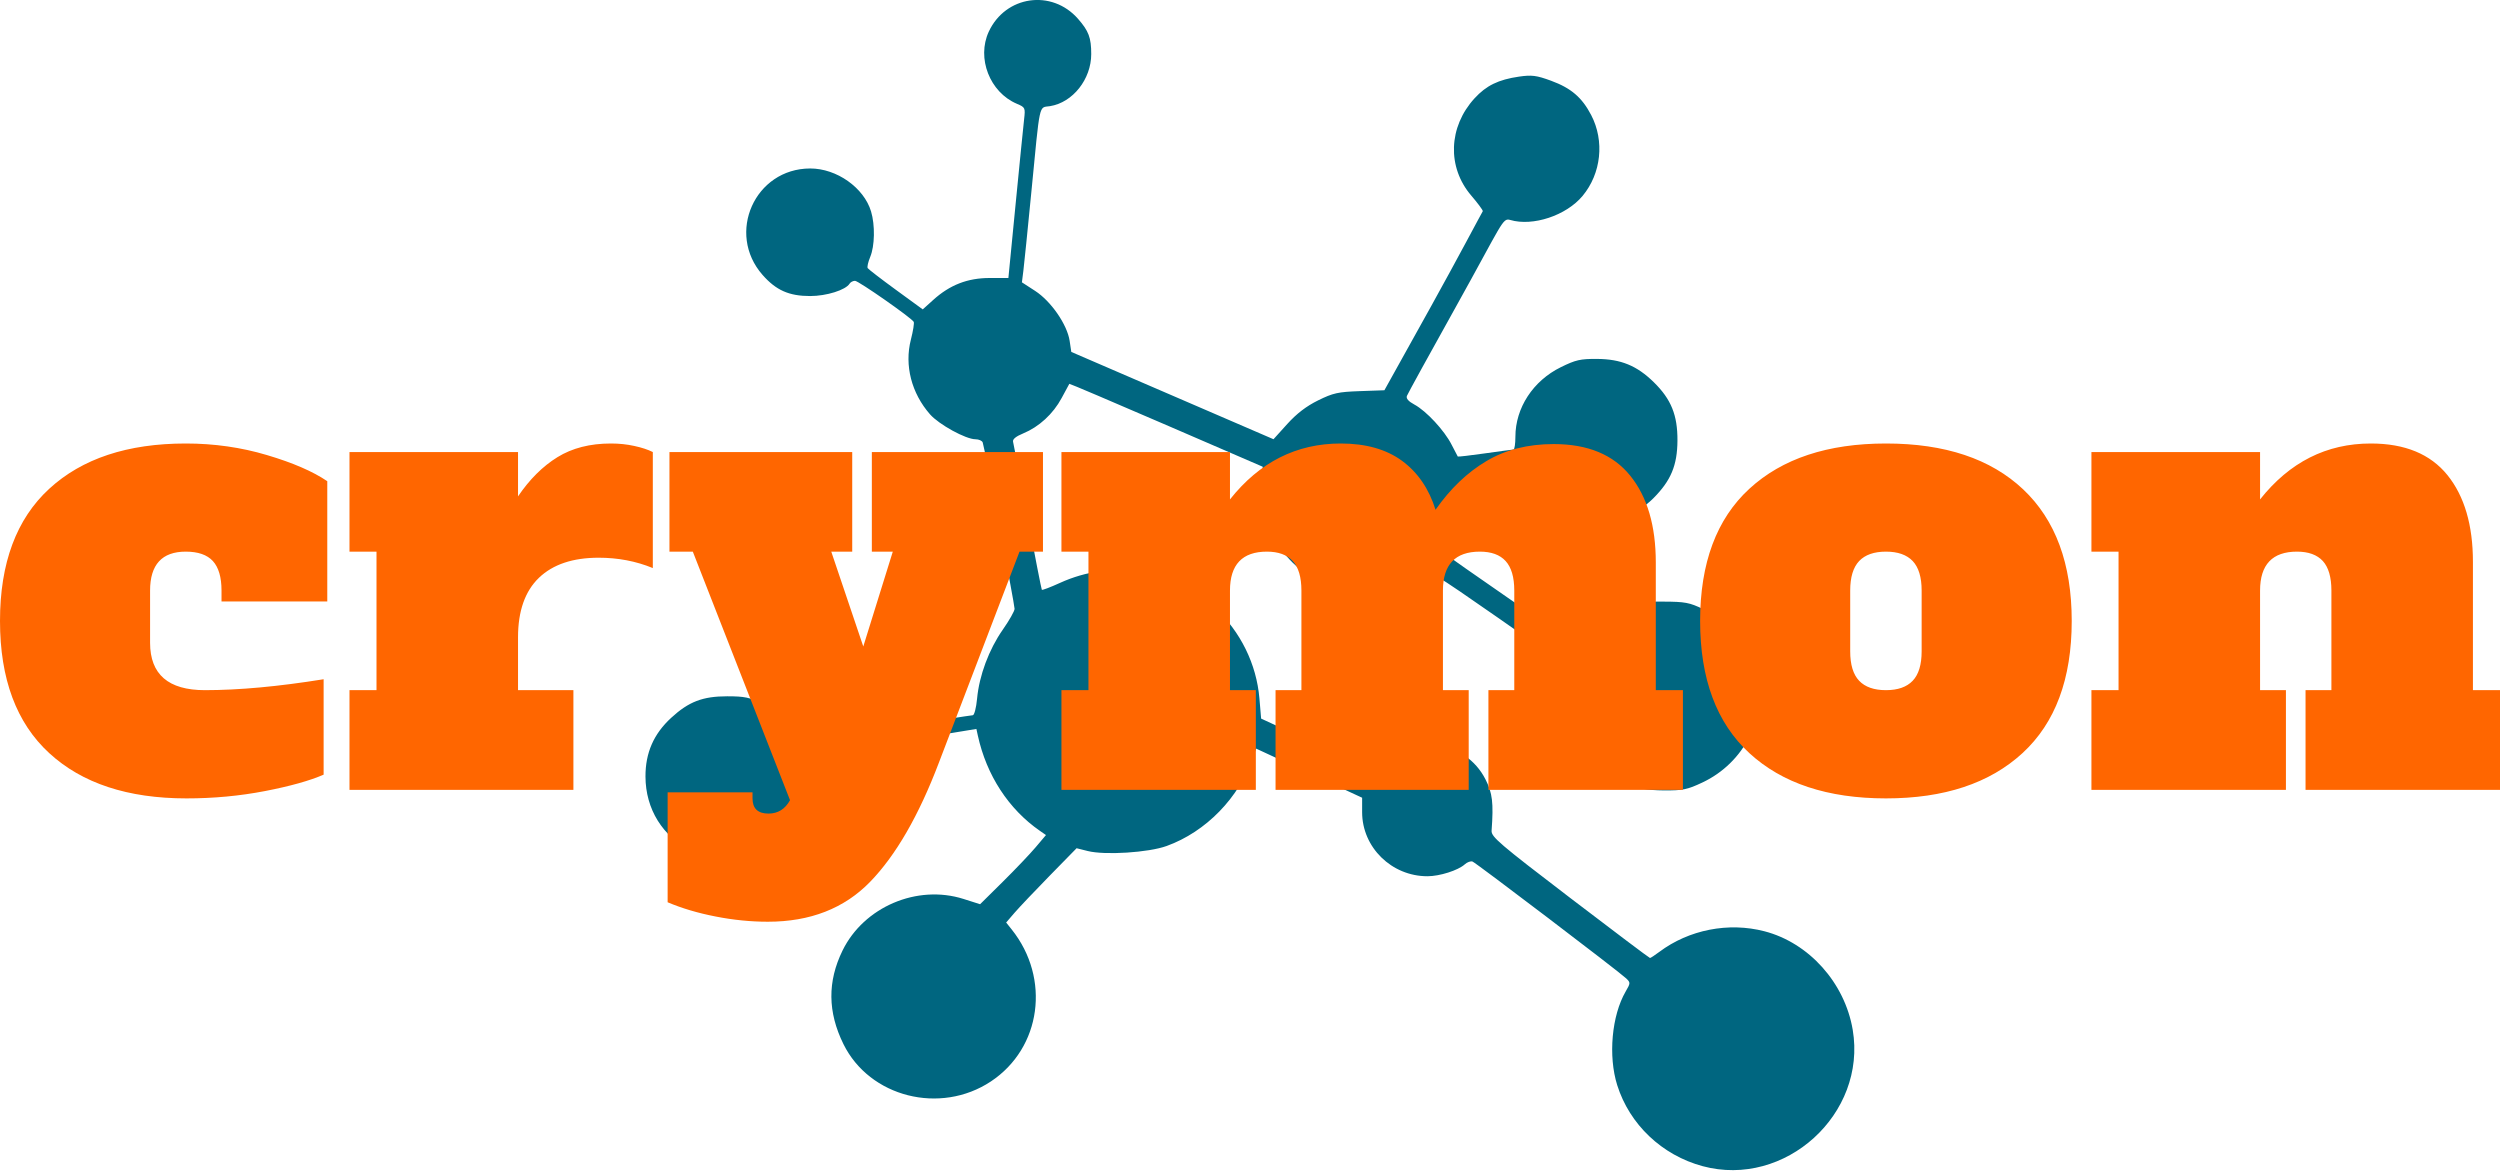
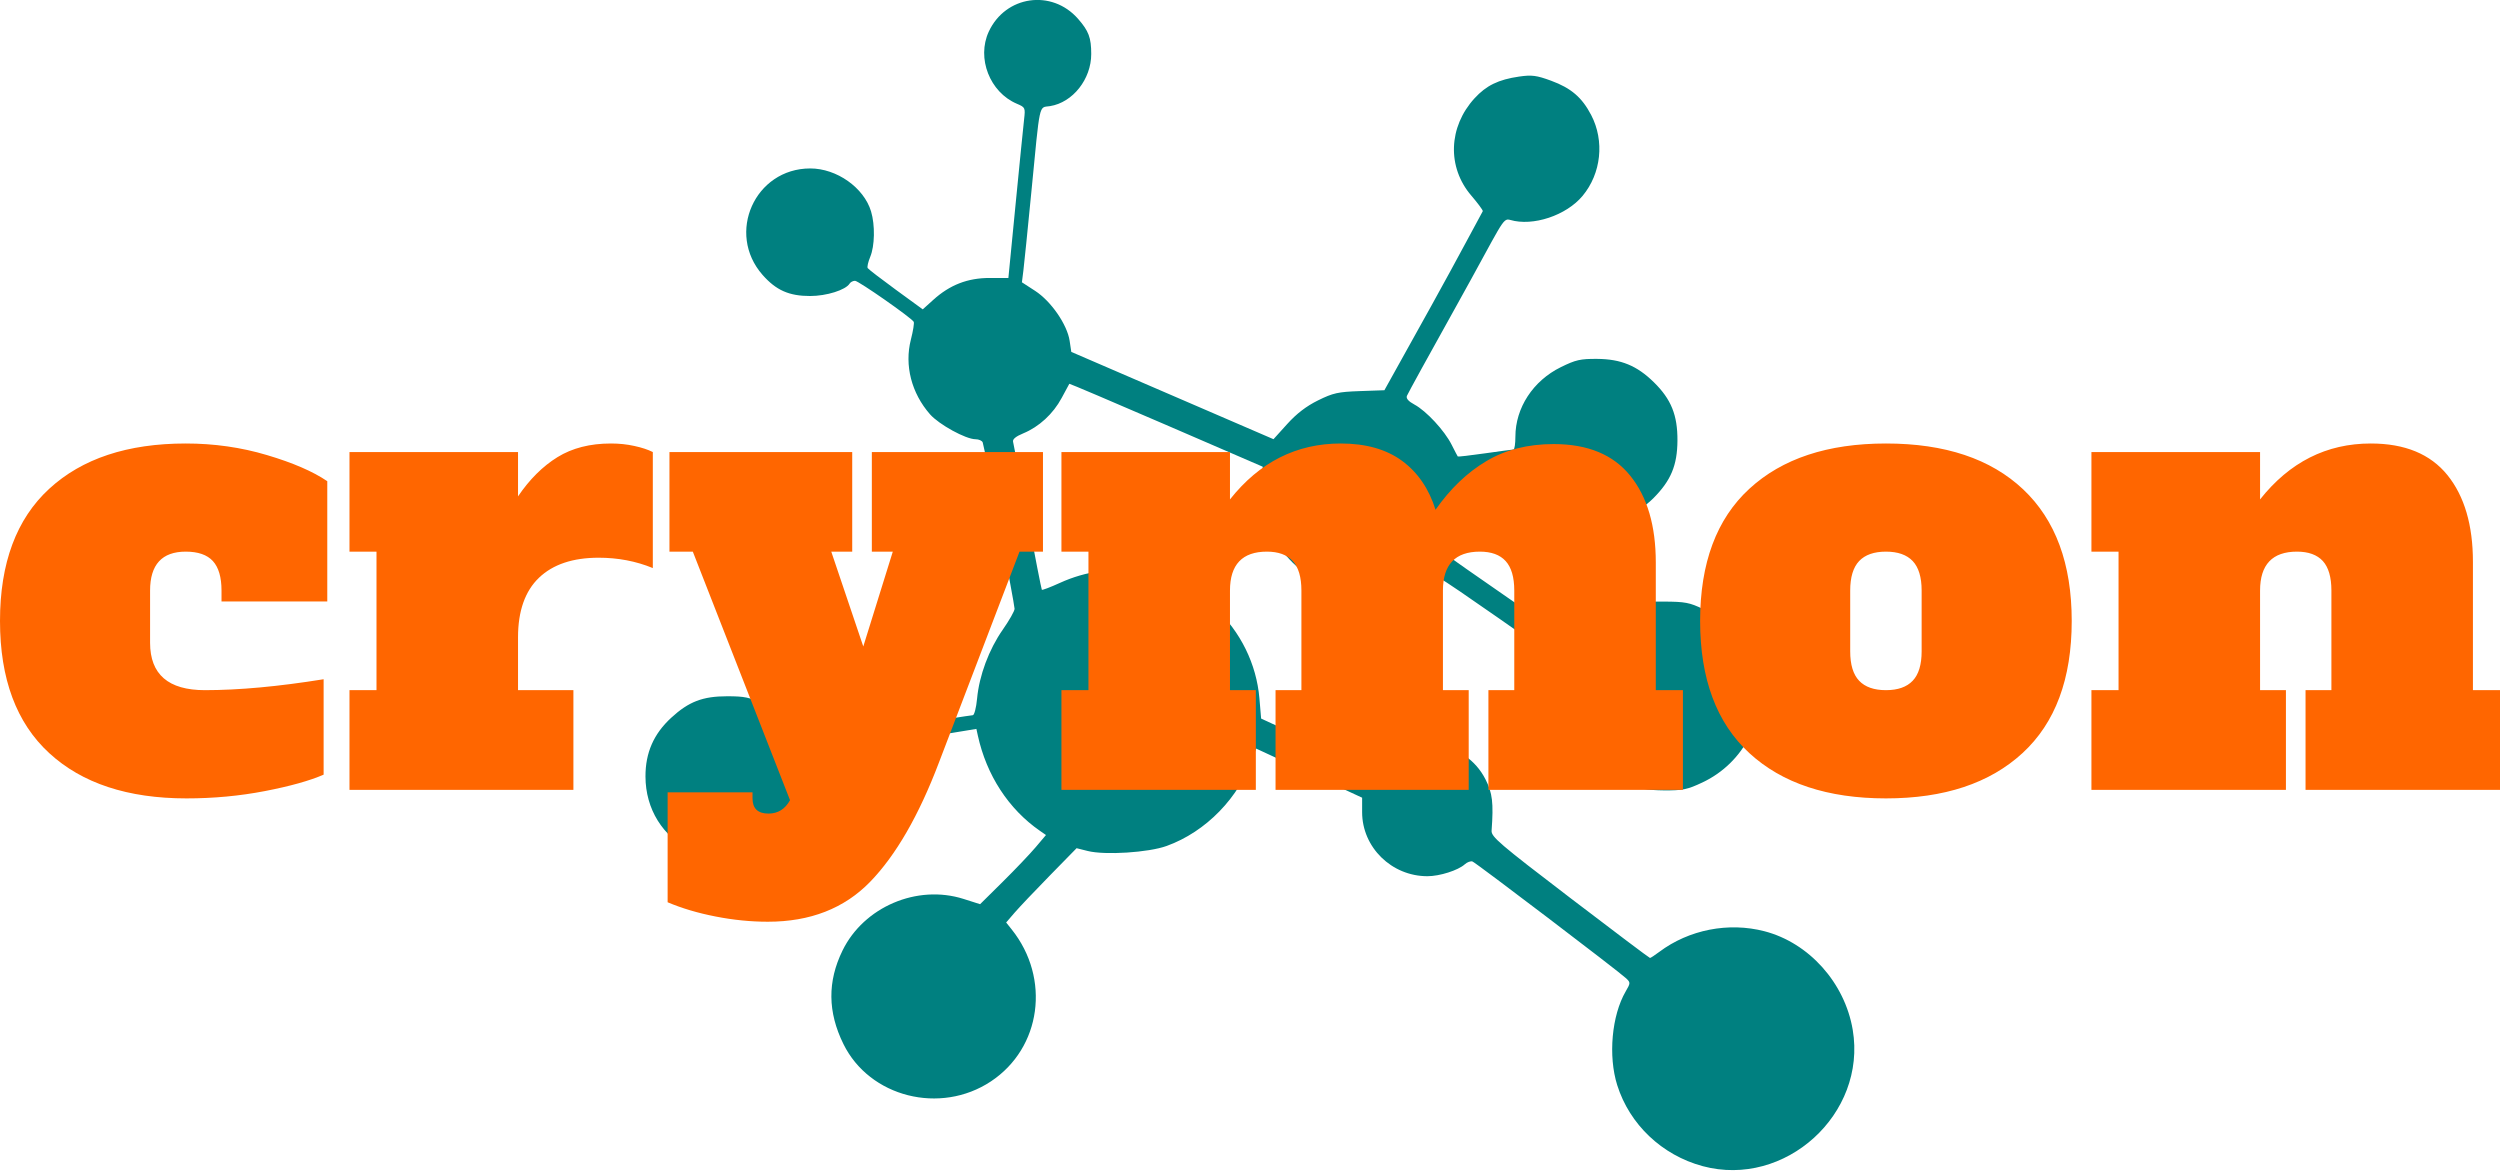
<svg xmlns="http://www.w3.org/2000/svg" width="256.38" height="120" preserveAspectRatio="xMidYMid" version="1.1" viewBox="61.959 5.6 256.38 120">
  <defs>
    <filter id="editing-jagged-46-1" x="0" y="0" width="1" height="1">
      <feTurbulence baseFrequency="0" result="turb" seed="1" />
      <feDisplacementMap in="SourceGraphic" in2="turb" />
    </filter>
  </defs>
-   <g transform="translate(1.2e-7 .0032768)">
-     <path d="m236.57 125.19c-4.172-1.124-7.494-4.274-8.763-8.31-0.939-2.986-0.563-7.145 0.869-9.607 0.501-0.862 0.503-0.91 0.045-1.345-0.742-0.705-15.371-11.829-15.749-11.976-0.186-0.072-0.545 0.057-0.799 0.287-0.681 0.616-2.573 1.218-3.829 1.218-3.675 0-6.696-2.963-6.696-6.567v-1.485l-10.872-5.038-0.295 0.853c-1.449 4.185-4.837 7.671-8.879 9.135-1.867 0.677-6.327 0.961-8.095 0.516l-1.141-0.287-2.753 2.812c-1.514 1.547-3.139 3.261-3.612 3.81l-0.859 0.997 0.564 0.706c4.016 5.027 3.044 12.159-2.126 15.59-5.195 3.448-12.446 1.612-15.125-3.83-1.618-3.286-1.648-6.414-0.092-9.593 2.189-4.474 7.647-6.802 12.404-5.291l1.703 0.541 2.312-2.287c1.272-1.258 2.792-2.853 3.378-3.546l1.066-1.26-0.627-0.434c-3.208-2.225-5.471-5.7-6.362-9.774l-0.147-0.674-8.458 1.388c-4.652 0.763-8.546 1.391-8.655 1.394-0.108 0.004-0.197 0.87-0.197 1.925 0 1.067-0.185 2.462-0.417 3.143-0.54 1.584-2.444 3.689-4.14 4.578-1.159 0.607-1.654 0.702-3.697 0.706-1.972 0.004-2.57-0.099-3.648-0.63-2.962-1.458-4.715-4.285-4.724-7.621-7e-3 -2.433 0.838-4.367 2.633-6.021 1.797-1.656 3.236-2.21 5.74-2.21 1.787 2.25e-4 2.321 0.112 3.617 0.759 1.531 0.764 3.103 2.241 3.641 3.421 0.209 0.458 0.443 0.602 0.84 0.512 0.82-0.185 16.766-2.749 17.094-2.749 0.156 0 0.353-0.758 0.441-1.7 0.222-2.378 1.214-5.039 2.636-7.074 0.666-0.953 1.211-1.915 1.211-2.137 0-0.465-3.085-16.569-3.269-17.063-0.067-0.18-0.401-0.328-0.743-0.328-0.989 0-3.74-1.508-4.659-2.555-1.905-2.17-2.639-5.026-1.966-7.653 0.23-0.898 0.362-1.724 0.292-1.836-0.27-0.437-5.663-4.204-6.019-4.204-0.207 0-0.458 0.13-0.556 0.289-0.404 0.654-2.369 1.272-4.045 1.272-2.162 0-3.493-0.59-4.878-2.163-3.759-4.27-0.794-10.907 4.878-10.92 2.717-6e-3 5.516 1.97 6.247 4.41 0.42 1.403 0.38 3.54-0.087 4.659-0.215 0.515-0.332 1.032-0.26 1.149 0.072 0.117 1.373 1.117 2.889 2.223l2.758 2.01 1.074-0.97c1.707-1.542 3.527-2.249 5.788-2.249h1.92l0.735-7.519c0.404-4.136 0.798-8.071 0.876-8.746 0.137-1.194 0.117-1.237-0.745-1.603-2.774-1.178-4.136-4.674-2.879-7.39 1.713-3.7 6.463-4.386 9.153-1.322 1.097 1.249 1.356 1.941 1.356 3.615 0 2.578-1.891 4.969-4.226 5.342-1.175 0.188-0.995-0.647-1.934 9.005-0.357 3.675-0.717 7.218-0.799 7.872l-0.15 1.19 1.358 0.88c1.63 1.056 3.287 3.456 3.537 5.123l0.17 1.135 20.735 8.952 1.411-1.56c0.971-1.073 1.957-1.828 3.16-2.421 1.542-0.76 2.048-0.872 4.276-0.951l2.527-0.089 4.817-8.666c2.649-4.767 5.205-9.612 5.27-9.691 0.064-0.079-0.627-0.964-1.179-1.608-2.491-2.905-2.351-7.037 0.337-9.974 1.2-1.311 2.449-1.92 4.564-2.226 1.304-0.189 1.79-0.126 3.29 0.425 2.047 0.753 3.164 1.71 4.108 3.521 1.385 2.657 1.031 5.985-0.882 8.287-1.672 2.012-5.103 3.152-7.424 2.467-0.802-0.237-0.769 0.296-5.583 8.93-2.672 4.792-4.926 8.892-5.009 9.11-0.103 0.268 0.149 0.559 0.775 0.896 1.216 0.655 3.078 2.664 3.806 4.108 0.319 0.633 0.605 1.18 0.635 1.216 0.03 0.036 1.283-0.109 2.785-0.323 1.502-0.213 2.818-0.39 2.927-0.393 0.108-0.003 0.197-0.593 0.197-1.312 0-2.956 1.811-5.732 4.654-7.131 1.53-0.753 2.011-0.863 3.727-0.85 2.448 0.018 4.085 0.693 5.821 2.397 1.773 1.741 2.431 3.369 2.417 5.973-0.015 2.546-0.668 4.111-2.475 5.924-3.762 3.775-10.701 2.764-13.115-1.912-0.451-0.874-0.581-0.954-1.354-0.835-0.47 0.072-1.798 0.275-2.951 0.45-1.837 0.279-2.09 0.382-2.043 0.835 0.124 1.189-0.519 3.951-1.262 5.423-0.438 0.869-0.7 1.667-0.581 1.775 0.246 0.223 12.88 8.976 13.388 9.275 0.213 0.126 0.802-0.321 1.658-1.257 0.874-0.957 1.923-1.745 3.071-2.31 1.606-0.79 1.94-0.857 4.238-0.849 2.205 0.008 2.676 0.097 4.061 0.768 1.99 0.963 3.754 2.724 4.738 4.729 0.696 1.419 0.77 1.82 0.77 4.189-5e-5 2.341-0.079 2.78-0.736 4.119-1.014 2.065-2.726 3.742-4.84 4.74-1.564 0.738-2.013 0.83-3.99 0.816-3.115-0.023-4.865-0.736-6.967-2.837-1.165-1.165-1.756-2.019-2.193-3.168-0.589-1.548-0.822-4.053-0.535-5.759 0.128-0.761-0.05-0.905-7.179-5.87-6.725-4.683-7.354-5.062-7.862-4.745-4.762 2.977-10.089 2.469-13.611-1.296-1.99-2.127-2.653-3.82-2.715-6.932l-0.051-2.589-9.896-4.278c-5.443-2.353-9.912-4.254-9.932-4.224-0.02 0.03-0.374 0.686-0.788 1.458-0.872 1.628-2.318 2.958-3.942 3.628-0.762 0.314-1.108 0.602-1.039 0.864 0.057 0.216 0.727 3.695 1.488 7.731 0.761 4.036 1.418 7.385 1.461 7.443 0.043 0.058 0.875-0.258 1.849-0.702 5.406-2.465 11.561-1.48 15.895 2.543 2.633 2.444 4.273 5.78 4.57 9.296l0.175 2.071 11.526 5.337 0.753-0.753c3.202-3.202 8.684-2.366 10.723 1.636 0.724 1.421 0.842 2.406 0.633 5.275-0.046 0.628 0.78 1.335 8.038 6.879 4.449 3.398 8.142 6.179 8.207 6.179 0.065 0 0.493-0.281 0.952-0.625 3.04-2.279 7.104-3.076 10.788-2.116 4.567 1.19 8.236 5.287 9.049 10.105 1.457 8.639-6.936 16.261-15.396 13.983z" fill="#006680" stroke-width=".262" />
-     <path transform="matrix(.98598 0 0 .97366 15.415 10.837)" d="m66.596 78.71q-9.15 0-14.27-4.77t-5.12-13.92 5.12-13.92 14.2-4.77q4.42 0 8.45 1.22 4.03 1.21 6.27 2.75v12.67h-11v-1.15q0-2.11-0.9-3.11-0.9-0.99-2.82-0.99-3.71 0-3.71 4.1v5.5q0 4.99 5.7 4.99 5.31 0 12.35-1.15v10.05q-2.18 0.96-6.11 1.73-3.94 0.77-8.16 0.77zm44.16-37.38q1.28 0 2.43 0.26 1.15 0.25 1.92 0.64v12.22q-2.62-1.09-5.63-1.09-4.03 0-6.21 2.11-2.18 2.12-2.18 6.28v5.56h5.76v10.5h-23.29v-10.5h2.81v-14.59h-2.81v-10.49h17.53v4.67q1.8-2.69 4.1-4.13t5.57-1.44zm27.13 0.9h17.8v10.49h-2.44l-8.38 22.21q-3.14 8.38-7.17 12.58-4.03 4.19-10.62 4.19-2.69 0-5.44-0.55-2.75-0.54-4.99-1.5v-11.58h8.83v0.64q0 1.6 1.66 1.6 1.47 0 2.24-1.41l-10.11-26.18h-2.43v-10.49h19.01v10.49h-2.18l3.33 9.99 3.07-9.99h-2.18zm81.54 25.08h2.82v10.5h-20.23v-10.5h2.69v-10.49q0-2.11-0.9-3.11-0.89-0.99-2.68-0.99-3.84 0-3.84 4.1v10.49h2.68v10.5h-20.09v-10.5h2.69v-10.49q0-2.11-0.9-3.11-0.9-0.99-2.69-0.99-3.84 0-3.84 4.1v10.49h2.69v10.5h-20.22v-10.5h2.81v-14.59h-2.81v-10.49h17.53v4.99q4.61-5.89 11.52-5.89 3.91 0 6.37 1.82 2.46 1.83 3.49 5.16 2.3-3.33 5.28-5.12 2.97-1.8 7.01-1.8 5.31 0 7.96 3.33 2.66 3.33 2.66 9.15zm23.94 11.4q-9.09 0-14.21-4.77t-5.12-13.92 5.12-13.92 14.21-4.77q9.21 0 14.27 4.83 5.05 4.83 5.05 13.86 0 9.15-5.12 13.92t-14.2 4.77zm0-11.4q1.85 0 2.78-0.99t0.93-3.1v-6.4q0-2.11-0.93-3.11-0.93-0.99-2.78-0.99-1.86 0-2.79 0.99-0.93 1-0.93 3.11v6.4q0 2.11 0.93 3.1t2.79 0.99zm61.05 0h2.82v10.5h-20.23v-10.5h2.69v-10.49q0-2.11-0.89-3.11-0.9-0.99-2.69-0.99-3.84 0-3.84 4.1v10.49h2.69v10.5h-20.23v-10.5h2.82v-14.59h-2.82v-10.49h17.54v4.99q4.61-5.89 11.52-5.89 5.31 0 7.97 3.33 2.65 3.33 2.65 9.15z" fill="#f60" filter="url(#editing-jagged-46-1)" />
+   <g transform="translate(-.00017188 .0001403)">
+     <path d="m236.57 125.19c-4.172-1.124-7.494-4.274-8.763-8.31-0.939-2.986-0.563-7.145 0.869-9.607 0.501-0.862 0.503-0.91 0.045-1.345-0.742-0.705-15.371-11.829-15.749-11.976-0.186-0.072-0.545 0.057-0.799 0.287-0.681 0.616-2.573 1.218-3.829 1.218-3.675 0-6.696-2.963-6.696-6.567v-1.485l-10.872-5.038-0.295 0.853c-1.449 4.185-4.837 7.671-8.879 9.135-1.867 0.677-6.327 0.961-8.095 0.516l-1.141-0.287-2.753 2.812c-1.514 1.547-3.139 3.261-3.612 3.81l-0.859 0.997 0.564 0.706c4.016 5.027 3.044 12.159-2.126 15.59-5.195 3.448-12.446 1.612-15.125-3.83-1.618-3.286-1.648-6.414-0.092-9.593 2.189-4.474 7.647-6.802 12.404-5.291l1.703 0.541 2.312-2.287c1.272-1.258 2.792-2.853 3.378-3.546l1.066-1.26-0.627-0.434c-3.208-2.225-5.471-5.7-6.362-9.774l-0.147-0.674-8.458 1.388c-4.652 0.763-8.546 1.391-8.655 1.394-0.108 0.004-0.197 0.87-0.197 1.925 0 1.067-0.185 2.462-0.417 3.143-0.54 1.584-2.444 3.689-4.14 4.578-1.159 0.607-1.654 0.702-3.697 0.706-1.972 0.004-2.57-0.099-3.648-0.63-2.962-1.458-4.715-4.285-4.724-7.621-7e-3 -2.433 0.838-4.367 2.633-6.021 1.797-1.656 3.236-2.21 5.74-2.21 1.787 2.25e-4 2.321 0.112 3.617 0.759 1.531 0.764 3.103 2.241 3.641 3.421 0.209 0.458 0.443 0.602 0.84 0.512 0.82-0.185 16.766-2.749 17.094-2.749 0.156 0 0.353-0.758 0.441-1.7 0.222-2.378 1.214-5.039 2.636-7.074 0.666-0.953 1.211-1.915 1.211-2.137 0-0.465-3.085-16.569-3.269-17.063-0.067-0.18-0.401-0.328-0.743-0.328-0.989 0-3.74-1.508-4.659-2.555-1.905-2.17-2.639-5.026-1.966-7.653 0.23-0.898 0.362-1.724 0.292-1.836-0.27-0.437-5.663-4.204-6.019-4.204-0.207 0-0.458 0.13-0.556 0.289-0.404 0.654-2.369 1.272-4.045 1.272-2.162 0-3.493-0.59-4.878-2.163-3.759-4.27-0.794-10.907 4.878-10.92 2.717-6e-3 5.516 1.97 6.247 4.41 0.42 1.403 0.38 3.54-0.087 4.659-0.215 0.515-0.332 1.032-0.26 1.149 0.072 0.117 1.373 1.117 2.889 2.223l2.758 2.01 1.074-0.97c1.707-1.542 3.527-2.249 5.788-2.249h1.92l0.735-7.519c0.404-4.136 0.798-8.071 0.876-8.746 0.137-1.194 0.117-1.237-0.745-1.603-2.774-1.178-4.136-4.674-2.879-7.39 1.713-3.7 6.463-4.386 9.153-1.322 1.097 1.249 1.356 1.941 1.356 3.615 0 2.578-1.891 4.969-4.226 5.342-1.175 0.188-0.995-0.647-1.934 9.005-0.357 3.675-0.717 7.218-0.799 7.872l-0.15 1.19 1.358 0.88c1.63 1.056 3.287 3.456 3.537 5.123l0.17 1.135 20.735 8.952 1.411-1.56c0.971-1.073 1.957-1.828 3.16-2.421 1.542-0.76 2.048-0.872 4.276-0.951l2.527-0.089 4.817-8.666c2.649-4.767 5.205-9.612 5.27-9.691 0.064-0.079-0.627-0.964-1.179-1.608-2.491-2.905-2.351-7.037 0.337-9.974 1.2-1.311 2.449-1.92 4.564-2.226 1.304-0.189 1.79-0.126 3.29 0.425 2.047 0.753 3.164 1.71 4.108 3.521 1.385 2.657 1.031 5.985-0.882 8.287-1.672 2.012-5.103 3.152-7.424 2.467-0.802-0.237-0.769 0.296-5.583 8.93-2.672 4.792-4.926 8.892-5.009 9.11-0.103 0.268 0.149 0.559 0.775 0.896 1.216 0.655 3.078 2.664 3.806 4.108 0.319 0.633 0.605 1.18 0.635 1.216 0.03 0.036 1.283-0.109 2.785-0.323 1.502-0.213 2.818-0.39 2.927-0.393 0.108-0.003 0.197-0.593 0.197-1.312 0-2.956 1.811-5.732 4.654-7.131 1.53-0.753 2.011-0.863 3.727-0.85 2.448 0.018 4.085 0.693 5.821 2.397 1.773 1.741 2.431 3.369 2.417 5.973-0.015 2.546-0.668 4.111-2.475 5.924-3.762 3.775-10.701 2.764-13.115-1.912-0.451-0.874-0.581-0.954-1.354-0.835-0.47 0.072-1.798 0.275-2.951 0.45-1.837 0.279-2.09 0.382-2.043 0.835 0.124 1.189-0.519 3.951-1.262 5.423-0.438 0.869-0.7 1.667-0.581 1.775 0.246 0.223 12.88 8.976 13.388 9.275 0.213 0.126 0.802-0.321 1.658-1.257 0.874-0.957 1.923-1.745 3.071-2.31 1.606-0.79 1.94-0.857 4.238-0.849 2.205 0.008 2.676 0.097 4.061 0.768 1.99 0.963 3.754 2.724 4.738 4.729 0.696 1.419 0.77 1.82 0.77 4.189-5e-5 2.341-0.079 2.78-0.736 4.119-1.014 2.065-2.726 3.742-4.84 4.74-1.564 0.738-2.013 0.83-3.99 0.816-3.115-0.023-4.865-0.736-6.967-2.837-1.165-1.165-1.756-2.019-2.193-3.168-0.589-1.548-0.822-4.053-0.535-5.759 0.128-0.761-0.05-0.905-7.179-5.87-6.725-4.683-7.354-5.062-7.862-4.745-4.762 2.977-10.089 2.469-13.611-1.296-1.99-2.127-2.653-3.82-2.715-6.932l-0.051-2.589-9.896-4.278c-5.443-2.353-9.912-4.254-9.932-4.224-0.02 0.03-0.374 0.686-0.788 1.458-0.872 1.628-2.318 2.958-3.942 3.628-0.762 0.314-1.108 0.602-1.039 0.864 0.057 0.216 0.727 3.695 1.488 7.731 0.761 4.036 1.418 7.385 1.461 7.443 0.043 0.058 0.875-0.258 1.849-0.702 5.406-2.465 11.561-1.48 15.895 2.543 2.633 2.444 4.273 5.78 4.57 9.296l0.175 2.071 11.526 5.337 0.753-0.753c3.202-3.202 8.684-2.366 10.723 1.636 0.724 1.421 0.842 2.406 0.633 5.275-0.046 0.628 0.78 1.335 8.038 6.879 4.449 3.398 8.142 6.179 8.207 6.179 0.065 0 0.493-0.281 0.952-0.625 3.04-2.279 7.104-3.076 10.788-2.116 4.567 1.19 8.236 5.287 9.049 10.105 1.457 8.639-6.936 16.261-15.396 13.983z" fill="#008080" stroke-width=".262" />
+     <path transform="matrix(.98598 0 0 .97366 15.415 10.84)" d="m66.596 78.71q-9.15 0-14.27-4.77t-5.12-13.92 5.12-13.92 14.2-4.77q4.42 0 8.45 1.22 4.03 1.21 6.27 2.75v12.67h-11v-1.15q0-2.11-0.9-3.11-0.9-0.99-2.82-0.99-3.71 0-3.71 4.1v5.5q0 4.99 5.7 4.99 5.31 0 12.35-1.15v10.05q-2.18 0.96-6.11 1.73-3.94 0.77-8.16 0.77zm44.16-37.38q1.28 0 2.43 0.26 1.15 0.25 1.92 0.64v12.22q-2.62-1.09-5.63-1.09-4.03 0-6.21 2.11-2.18 2.12-2.18 6.28v5.56h5.76v10.5h-23.29v-10.5h2.81v-14.59h-2.81v-10.49h17.53v4.67q1.8-2.69 4.1-4.13t5.57-1.44zm27.13 0.9h17.8v10.49h-2.44l-8.38 22.21q-3.14 8.38-7.17 12.58-4.03 4.19-10.62 4.19-2.69 0-5.44-0.55-2.75-0.54-4.99-1.5v-11.58h8.83v0.64q0 1.6 1.66 1.6 1.47 0 2.24-1.41l-10.11-26.18h-2.43v-10.49h19.01v10.49h-2.18l3.33 9.99 3.07-9.99h-2.18zm81.54 25.08h2.82v10.5h-20.23v-10.5h2.69v-10.49q0-2.11-0.9-3.11-0.89-0.99-2.68-0.99-3.84 0-3.84 4.1v10.49h2.68v10.5h-20.09v-10.5h2.69v-10.49q0-2.11-0.9-3.11-0.9-0.99-2.69-0.99-3.84 0-3.84 4.1v10.49h2.69v10.5h-20.22v-10.5h2.81v-14.59h-2.81v-10.49h17.53v4.99q4.61-5.89 11.52-5.89 3.91 0 6.37 1.82 2.46 1.83 3.49 5.16 2.3-3.33 5.28-5.12 2.97-1.8 7.01-1.8 5.31 0 7.96 3.33 2.66 3.33 2.66 9.15zm23.94 11.4q-9.09 0-14.21-4.77t-5.12-13.92 5.12-13.92 14.21-4.77q9.21 0 14.27 4.83 5.05 4.83 5.05 13.86 0 9.15-5.12 13.92t-14.2 4.77zm0-11.4q1.85 0 2.78-0.99t0.93-3.1v-6.4q0-2.11-0.93-3.11-0.93-0.99-2.78-0.99-1.86 0-2.79 0.99-0.93 1-0.93 3.11v6.4q0 2.11 0.93 3.1t2.79 0.99zm61.05 0h2.82v10.5h-20.23v-10.5h2.69v-10.49q0-2.11-0.89-3.11-0.9-0.99-2.69-0.99-3.84 0-3.84 4.1v10.49h2.69v10.5h-20.23v-10.5h2.82v-14.59h-2.82v-10.49h17.54v4.99q4.61-5.89 11.52-5.89 5.31 0 7.97 3.33 2.65 3.33 2.65 9.15z" fill="#f60" filter="url(#editing-jagged-46-1)" />
  </g>
</svg>
